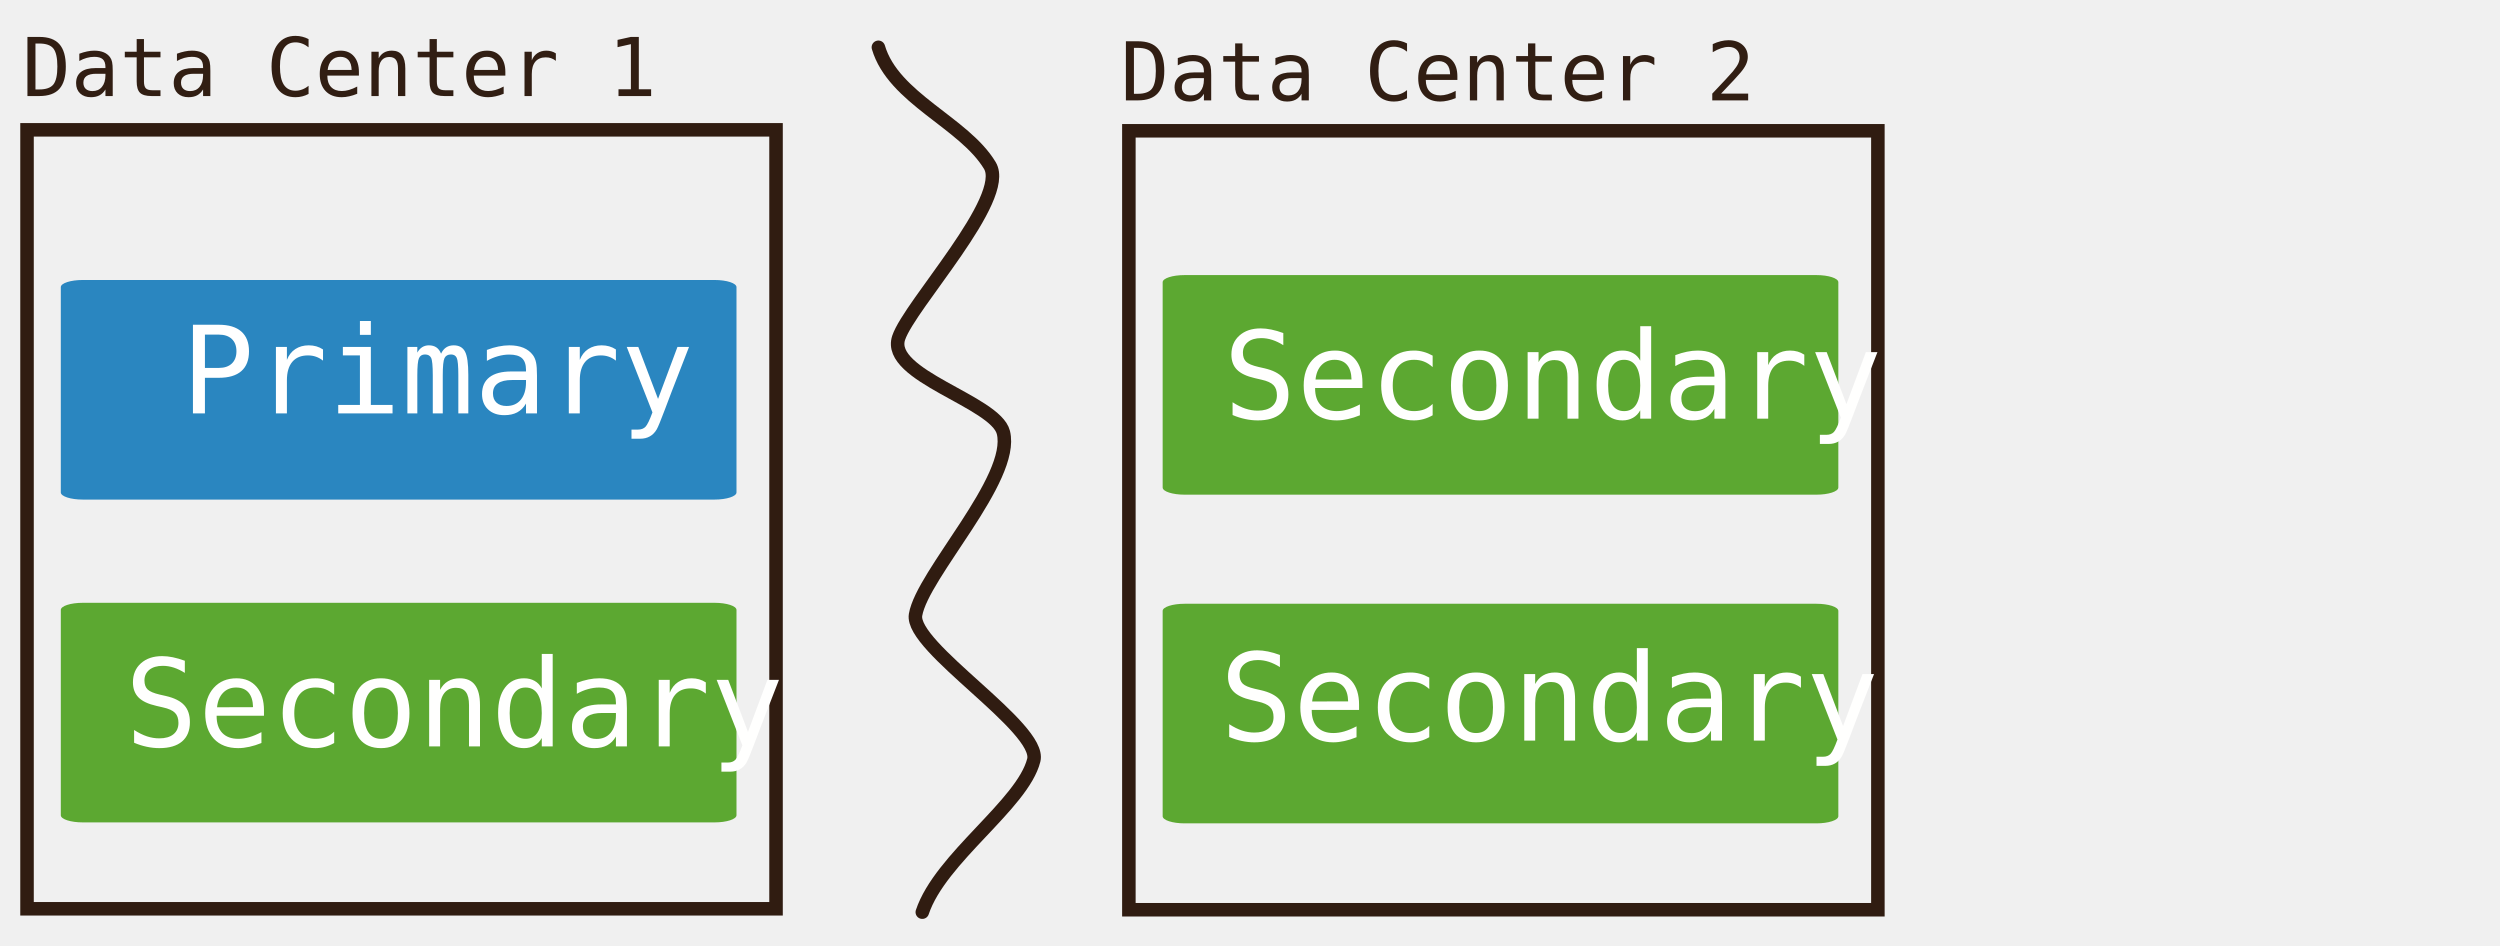
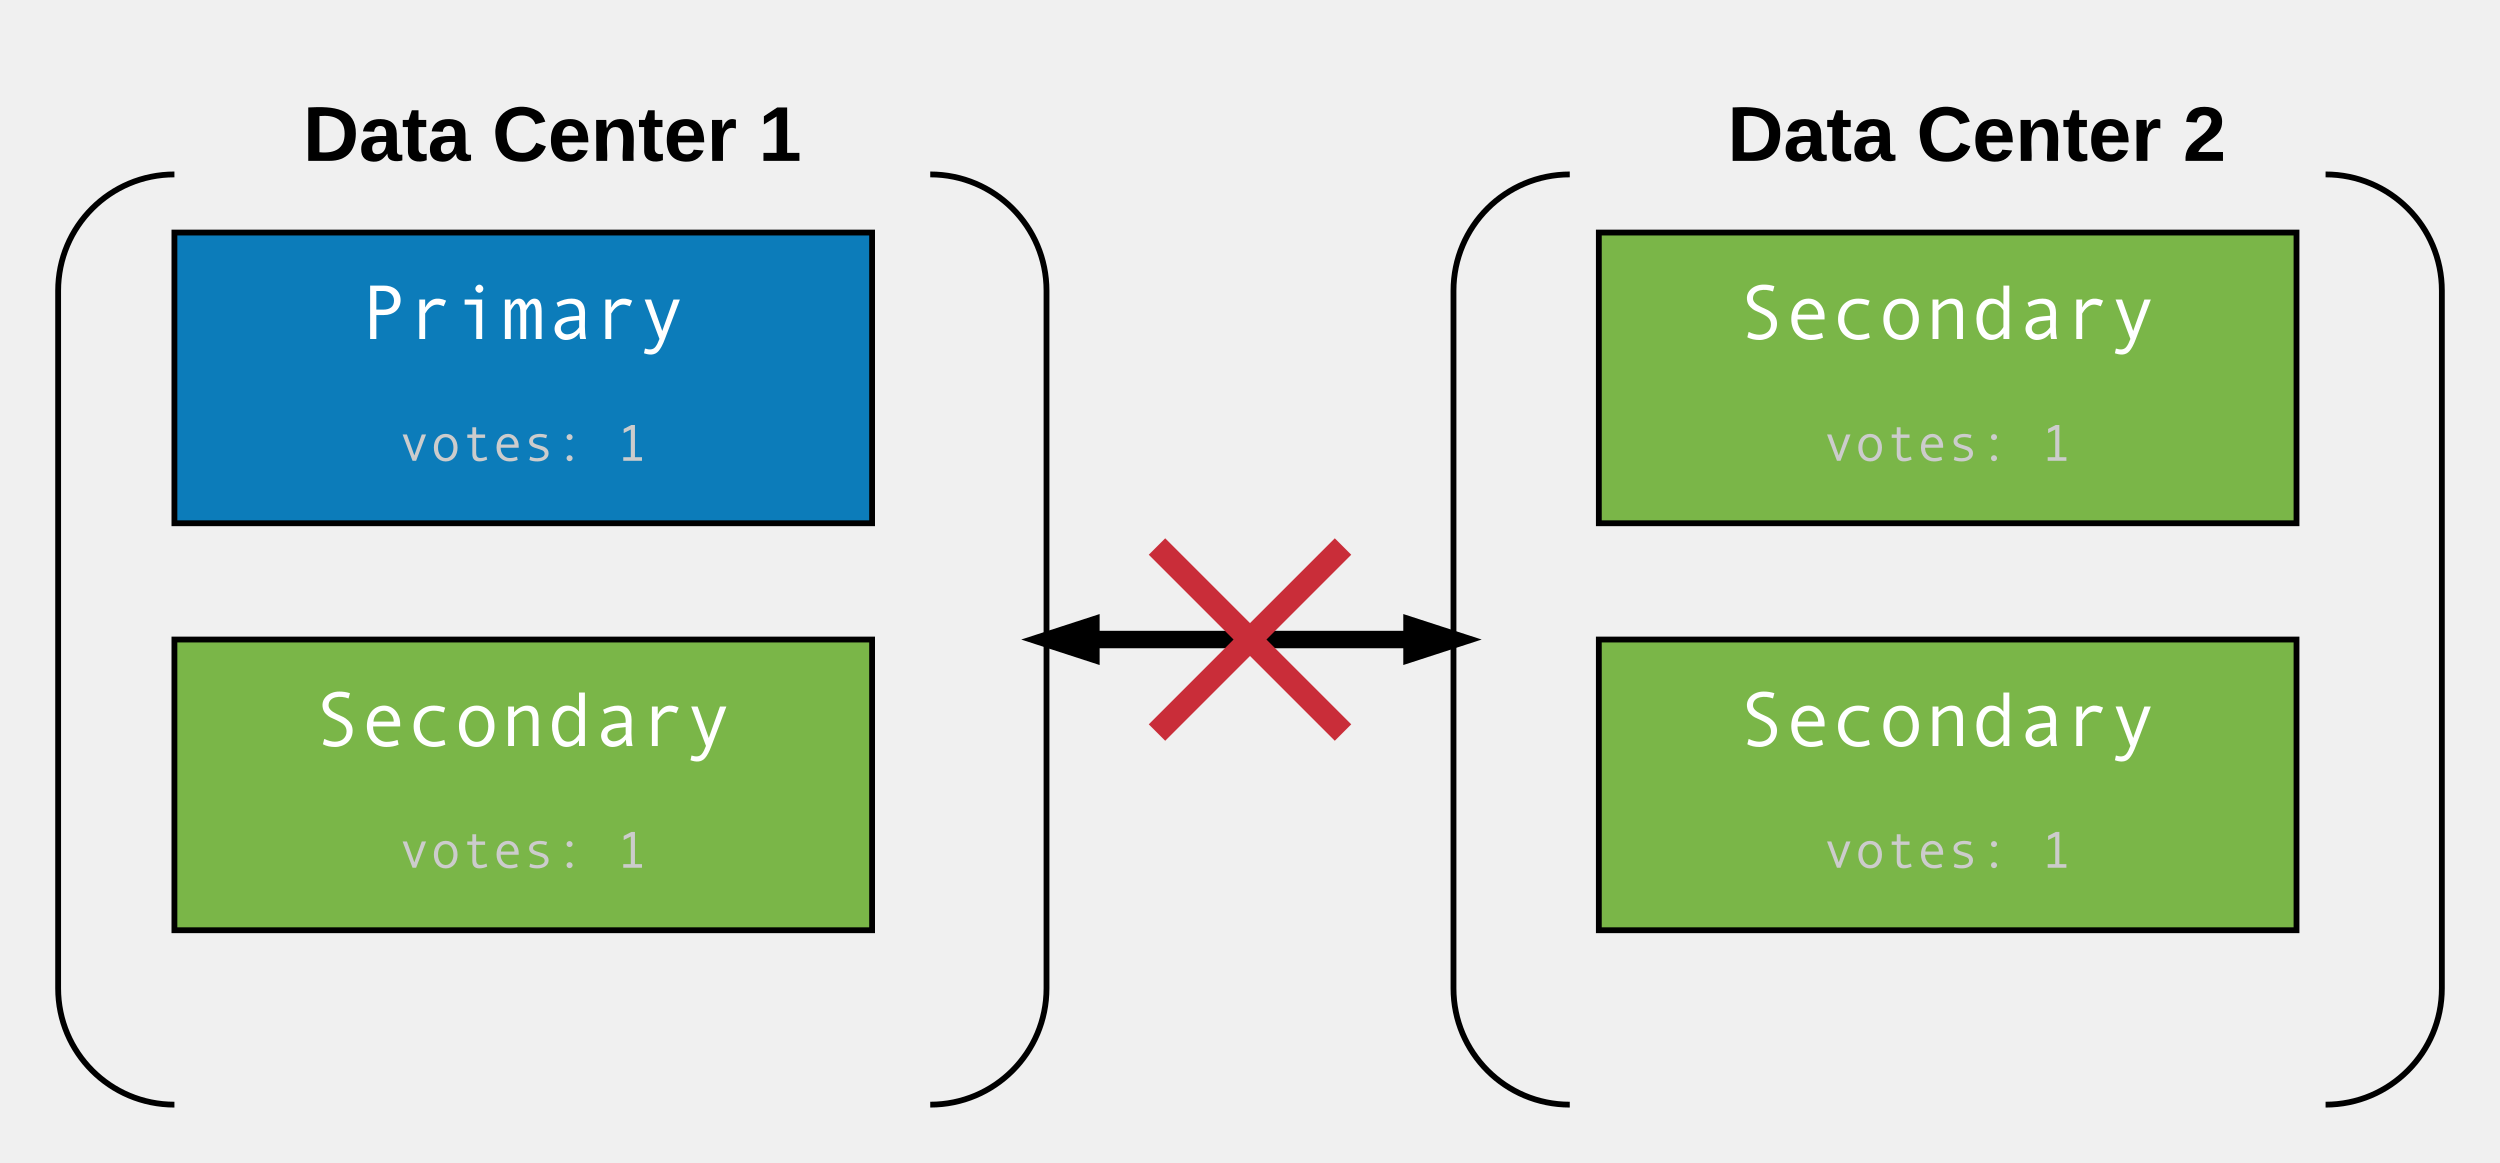
- <svg xmlns="http://www.w3.org/2000/svg" version="1.1" x="0" y="0" width="740" height="280" viewBox="0, 0, 740, 280">
-   <g id="Layer_1">
-     <text transform="matrix(1, 0, 0, 1, 87.418, 22.93)">
-       <tspan x="-80.908" y="5.5" font-family="Inconsolata" font-size="24" fill="#311E13">Data Center 1</tspan>
-     </text>
-     <path d="M334.147,38.715 L555.853,38.715 L555.853,269.285 L334.147,269.285 z" fill-opacity="0" stroke="#301C11" stroke-width="4" />
-     <text transform="matrix(1, 0, 0, 1, 412.566, 24.215)">
-       <tspan x="-80.908" y="5.5" font-family="Inconsolata" font-size="24" fill="#311E13">Data Center 2</tspan>
-     </text>
-     <path d="M8,38.43 L229.706,38.43 L229.706,269 L8,269 z" fill-opacity="0" stroke="#301C11" stroke-width="4" />
+ <svg xmlns="http://www.w3.org/2000/svg" xmlns:xlink="http://www.w3.org/1999/xlink" width="860" height="400">
+   <g transform="translate(-180 -20)">
+     <path d="M720 80c-22.1 0-40 17.9-40 40v240c0 22.1 17.9 40 40 40m260 0c22.1 0 40-17.9 40-40V120c0-22.1-17.9-40-40-40" stroke="#000" stroke-width="2" fill="none" />
+     <path d="M250 40h240v60H250z" fill="none" />
+     <use xlink:href="#a" transform="matrix(1,0,0,1,255,45) translate(29.25926 30.33333)" />
+     <use xlink:href="#b" transform="matrix(1,0,0,1,255,45) translate(94.2963 30.33333)" />
+     <use xlink:href="#c" transform="matrix(1,0,0,1,255,45) translate(185.9259 30.33333)" />
+     <path d="M740 40h240v60H740z" fill="none" />
+     <use xlink:href="#a" transform="matrix(1,0,0,1,745,45) translate(29.25926 30.33333)" />
+     <use xlink:href="#b" transform="matrix(1,0,0,1,745,45) translate(94.2963 30.33333)" />
+     <use xlink:href="#d" transform="matrix(1,0,0,1,745,45) translate(185.9259 30.33333)" />
+     <path d="M240 80c-22.1 0-40 17.9-40 40v240c0 22.1 17.9 40 40 40m260 0c22.1 0 40-17.9 40-40V120c0-22.1-17.9-40-40-40" stroke="#000" stroke-width="2" fill="none" />
+     <path d="M240 100h240v100H240z" stroke="#000" stroke-width="2" fill="#0c7cba" />
+     <use xlink:href="#e" transform="matrix(1,0,0,1,245,105) translate(58.99089 31.61458)" />
+     <use xlink:href="#f" transform="matrix(1,0,0,1,245,105) translate(115 55.67708)" />
+     <use xlink:href="#g" transform="matrix(1,0,0,1,245,105) translate(72.32639 73.50694)" />
+     <use xlink:href="#h" transform="matrix(1,0,0,1,245,105) translate(147.0052 73.50694)" />
+     <path d="M240 240h240v100H240z" stroke="#000" stroke-width="2" fill="#7ab648" />
+     <use xlink:href="#i" transform="matrix(1,0,0,1,245,245) translate(42.98828 31.61458)" />
+     <use xlink:href="#f" transform="matrix(1,0,0,1,245,245) translate(115 55.67708)" />
+     <use xlink:href="#g" transform="matrix(1,0,0,1,245,245) translate(72.32639 73.50694)" />
+     <use xlink:href="#h" transform="matrix(1,0,0,1,245,245) translate(147.0052 73.50694)" />
+     <path d="M730 100h240v100H730z" stroke="#000" stroke-width="2" fill="#7ab648" />
    <g>
-       <path d="M218,84.985 C218,83.819 215.094,82.875 211.504,82.875 L24.496,82.875 C20.91,82.875 18,83.819 18,84.985 L18,145.763 C18,146.929 20.91,147.875 24.496,147.875 L211.504,147.875 C215.094,147.875 218,146.929 218,145.763 L218,84.985" fill="#2A86C0" />
-       <text transform="matrix(1, 0, 0, 1, 120.026, 114.375)">
-         <tspan x="-66.383" y="8" font-family="Inconsolata" font-size="36" fill="#FFFFFF">Primary</tspan>
-       </text>
+       <use xlink:href="#i" transform="matrix(1,0,0,1,735,105) translate(42.98828 31.61458)" />
+       <use xlink:href="#f" transform="matrix(1,0,0,1,735,105) translate(115 55.67708)" />
+       <use xlink:href="#g" transform="matrix(1,0,0,1,735,105) translate(72.32639 73.50694)" />
+       <use xlink:href="#h" transform="matrix(1,0,0,1,735,105) translate(147.0052 73.50694)" />
    </g>
-     <path d="M218,180.54 C218,179.375 215.094,178.43 211.504,178.43 L24.496,178.43 C20.91,178.43 18,179.375 18,180.54 L18,241.318 C18,242.484 20.91,243.43 24.496,243.43 L211.504,243.43 C215.094,243.43 218,242.484 218,241.318 L218,180.54" fill="#5CA831" />
-     <text transform="matrix(1, 0, 0, 1, 126.473, 212.93)">
-       <tspan x="-89.56" y="8" font-family="Inconsolata" font-size="36" fill="#FFFFFE">Secondary</tspan>
-     </text>
-     <path d="M544.147,180.825 C544.147,179.66 541.241,178.715 537.651,178.715 L350.643,178.715 C347.057,178.715 344.147,179.66 344.147,180.825 L344.147,241.603 C344.147,242.769 347.057,243.715 350.643,243.715 L537.651,243.715 C541.241,243.715 544.147,242.769 544.147,241.603 L544.147,180.825" fill="#5CA831" />
-     <text transform="matrix(1, 0, 0, 1, 450.62, 211.215)">
-       <tspan x="-89.56" y="8" font-family="Inconsolata" font-size="36" fill="#FFFFFE">Secondary</tspan>
-     </text>
-     <path d="M544.147,83.534 C544.147,82.369 541.241,81.424 537.651,81.424 L350.643,81.424 C347.057,81.424 344.147,82.369 344.147,83.534 L344.147,144.312 C344.147,145.478 347.057,146.424 350.643,146.424 L537.651,146.424 C541.241,146.424 544.147,145.478 544.147,144.312 L544.147,83.534" fill="#5CA831" />
-     <text transform="matrix(1, 0, 0, 1, 451.62, 115.924)">
-       <tspan x="-89.56" y="8" font-family="Inconsolata" font-size="36" fill="#FFFFFE">Secondary</tspan>
-     </text>
-     <path d="M260,14 C264.441,29.139 285.368,36.28 293,49 C298.882,58.804 269.249,90.252 266,100 C262.253,111.242 294.702,118.807 297,128 C300.443,141.771 273.001,169.994 271,182 C269.409,191.547 308.41,215.361 306,225 C302.728,238.088 278.347,253.96 273,270" fill-opacity="0" stroke="#301C11" stroke-width="4" stroke-linecap="round" />
+     <path d="M541 240h139" stroke="#000" stroke-width="6" fill="none" />
+     <path d="M541 240l14.27-4.64v9.28zM680 240l-14.27 4.64v-9.28z" stroke="#000" stroke-width="6" />
+     <path d="M570 200h80v80h-80z" fill="none" />
+     <path d="M578 208l64 64m0-64l-64 64" stroke="#c92d39" stroke-width="8" fill="none" />
+     <path d="M730 240h240v100H730z" stroke="#000" stroke-width="2" fill="#7ab648" />
+     <g>
+       <use xlink:href="#i" transform="matrix(1,0,0,1,735,245) translate(42.98828 31.61458)" />
+       <use xlink:href="#f" transform="matrix(1,0,0,1,735,245) translate(115 55.67708)" />
+       <use xlink:href="#g" transform="matrix(1,0,0,1,735,245) translate(72.32639 73.50694)" />
+       <use xlink:href="#h" transform="matrix(1,0,0,1,735,245) translate(147.0052 73.50694)" />
+     </g>
+     <defs>
+       <path d="M24-248c120-7 223 5 221 122C244-46 201 0 124 0H24v-248zM76-40c74 7 117-18 117-86 0-67-45-88-117-82v168" id="j" />
+       <path d="M133-34C117-15 103 5 69 4 32 3 11-16 11-54c-1-60 55-63 116-61 1-26-3-47-28-47-18 1-26 9-28 27l-52-2c7-38 36-58 82-57s74 22 75 68l1 82c-1 14 12 18 25 15v27c-30 8-71 5-69-32zm-48 3c29 0 43-24 42-57-32 0-66-3-65 30 0 17 8 27 23 27" id="k" />
+       <path d="M115-3C79 11 28 4 28-45v-112H4v-33h27l15-45h31v45h36v33H77v99c-1 23 16 31 38 25v30" id="l" />
+       <g id="a">
+         <use transform="matrix(0.07407407,0,0,0.07407407,0,0)" xlink:href="#j" />
+         <use transform="matrix(0.07407407,0,0,0.07407407,19.18519,0)" xlink:href="#k" />
+         <use transform="matrix(0.07407407,0,0,0.07407407,34,0)" xlink:href="#l" />
+         <use transform="matrix(0.07407407,0,0,0.07407407,42.81481,0)" xlink:href="#k" />
+       </g>
+       <path d="M67-125c0 53 21 87 73 88 37 1 54-22 65-47l45 17C233-25 199 4 140 4 58 4 20-42 15-125 8-235 124-281 211-232c18 10 29 29 36 50l-46 12c-8-25-30-41-62-41-52 0-71 34-72 86" id="m" />
+       <path d="M185-48c-13 30-37 53-82 52C43 2 14-33 14-96s30-98 90-98c62 0 83 45 84 108H66c0 31 8 55 39 56 18 0 30-7 34-22zm-45-69c5-46-57-63-70-21-2 6-4 13-4 21h74" id="n" />
+       <path d="M135-194c87-1 58 113 63 194h-50c-7-57 23-157-34-157-59 0-34 97-39 157H25l-1-190h47c2 12-1 28 3 38 12-26 28-41 61-42" id="o" />
+       <path d="M135-150c-39-12-60 13-60 57V0H25l-1-190h47c2 13-1 29 3 40 6-28 27-53 61-41v41" id="p" />
+       <g id="b">
+         <use transform="matrix(0.07407407,0,0,0.07407407,0,0)" xlink:href="#m" />
+         <use transform="matrix(0.07407407,0,0,0.07407407,19.18519,0)" xlink:href="#n" />
+         <use transform="matrix(0.07407407,0,0,0.07407407,34,0)" xlink:href="#o" />
+         <use transform="matrix(0.07407407,0,0,0.07407407,50.22222,0)" xlink:href="#l" />
+         <use transform="matrix(0.07407407,0,0,0.07407407,59.03704,0)" xlink:href="#n" />
+         <use transform="matrix(0.07407407,0,0,0.07407407,73.85185,0)" xlink:href="#p" />
+       </g>
+       <path d="M23 0v-37h61v-169l-59 37v-38l62-41h46v211h57V0H23" id="q" />
+       <use transform="matrix(0.07407407,0,0,0.07407407,0,0)" xlink:href="#q" id="c" />
+       <path d="M182-182c0 78-84 86-111 141h115V0H12c-6-101 99-100 120-180 1-22-12-31-33-32-23 0-32 14-35 34l-49-3c5-45 32-70 84-70 51 0 83 22 83 69" id="r" />
+       <use transform="matrix(0.07407407,0,0,0.07407407,0,0)" xlink:href="#r" id="d" />
+       <path fill="#fff" d="M1061-1028c0 244-191 400-440 395H420V0H256v-1411h358c255-4 447 136 447 383zm-174 10c0-152-125-250-281-250H420v492h178c193 0 289-81 289-242" id="s" />
+       <path fill="#fff" d="M793-909c-150 0-257 142-312 235V0H326v-1042h155v211c120-239 312-290 553-183l-63 150c-69-30-128-45-178-45" id="t" />
+       <path fill="#fff" d="M578-1329c0-54 51-107 104-107 57 0 106 50 106 107 0 59-47 108-106 108-53 0-104-54-104-108zM758 0H602v-907H295v-135h463V0" id="u" />
+       <path fill="#fff" d="M686-885c46-86 118-182 225-182 126 0 189 113 189 338V0H944v-684c6-255-92-321-196-162-38 57-56 88-56 94V0H537v-684c6-254-92-321-195-162-38 57-57 88-57 94V0H129v-1042h150v157c46-86 117-182 225-182 99 0 163 89 182 182" id="v" />
+       <path fill="#fff" d="M612-932c-94 1-239 48-305 86l-41-112c142-73 274-109 396-109 237 0 356 126 356 377 0 231-19 498 26 690H889c-13-42-19-98-19-168C781-38 661 27 508 27c-204 0-368-226-262-431 92-179 357-192 616-210 12-205-66-321-250-318zm-59 809c139-4 242-91 309-186v-189c-233 28-302 11-426 97-40 28-57 71-57 122-2 94 78 159 174 156" id="w" />
+       <path fill="#fff" d="M1065-1042L670 0c-57 153-115 259-170 321-98 111-236 107-383 56l26-125c111 35 209 39 274-41 36-43 72-114 109-213L135-1042h170l295 831 295-831h170" id="x" />
+       <g id="e">
+         <use transform="matrix(0.01302083,0,0,0.01302083,0,0)" xlink:href="#s" />
+         <use transform="matrix(0.01302083,0,0,0.01302083,16.0026,0)" xlink:href="#t" />
+         <use transform="matrix(0.01302083,0,0,0.01302083,32.00521,0)" xlink:href="#u" />
+         <use transform="matrix(0.01302083,0,0,0.01302083,48.00781,0)" xlink:href="#v" />
+         <use transform="matrix(0.01302083,0,0,0.01302083,64.01042,0)" xlink:href="#w" />
+         <use transform="matrix(0.01302083,0,0,0.01302083,80.01302,0)" xlink:href="#t" />
+         <use transform="matrix(0.01302083,0,0,0.01302083,96.01563,0)" xlink:href="#x" />
+       </g>
+       <path fill="#ccc" d="M1065-1042L670 0H528L135-1042h170l295 829 295-829h170" id="y" />
+       <path fill="#ccc" d="M145-522c0-307 172-545 469-545 296 0 469 239 469 545 0 308-172 549-469 549-298 0-469-240-469-549zm164 2c0 210 103 411 305 411 199 0 306-205 306-411 0-217-100-412-306-412-208 0-305 192-305 412" id="z" />
+       <path fill="#ccc" d="M592-311c-2 114 51 200 156 200 85 0 170-19 253-57l27 121C923 1 820 25 719 25c-186 0-279-98-279-295v-637H240v-135h200v-285h152v285h354v135H592v596" id="A" />
+       <path fill="#ccc" d="M627-1067c255 1 431 226 422 502v49H334c-8 217 149 407 354 407 95 0 192-17 293-51l27 125C916 6 809 27 686 27c-314 0-516-228-516-551 0-303 173-543 457-543zm252 424c8-145-114-289-246-289-166 0-282 128-289 289h535" id="B" />
+       <path fill="#ccc" d="M233-774c0-203 206-293 431-293 84 0 177 14 280 43l-35 131c-87-29-170-43-247-43-138-1-275 41-275 156 0 30 9 58 34 78 98 81 345 103 453 176 76 51 130 115 130 231 0 215-214 322-443 322-128 0-234-19-317-58l30-135c87 41 181 62 281 62 144 0 293-52 293-177 0-36-13-69-40-97-28-49-299-119-369-144-108-39-206-109-206-252" id="C" />
+       <path fill="#ccc" d="M487-938c0-65 54-119 119-119 66 0 121 54 121 119s-55 119-121 119c-65 0-119-54-119-119zm0 836c0-66 54-119 119-119 66 0 121 53 121 119 0 65-55 118-121 118-65 0-119-53-119-118" id="D" />
+       <g id="g">
+         <use transform="matrix(0.008680556,0,0,0.008680556,0,0)" xlink:href="#y" />
+         <use transform="matrix(0.008680556,0,0,0.008680556,10.6684,0)" xlink:href="#z" />
+         <use transform="matrix(0.008680556,0,0,0.008680556,21.33681,0)" xlink:href="#A" />
+         <use transform="matrix(0.008680556,0,0,0.008680556,32.00521,0)" xlink:href="#B" />
+         <use transform="matrix(0.008680556,0,0,0.008680556,42.67361,0)" xlink:href="#C" />
+         <use transform="matrix(0.008680556,0,0,0.008680556,53.34201,0)" xlink:href="#D" />
+       </g>
+       <path fill="#ccc" d="M1018 0H276v-143h299v-1096l-282 141v-164l305-157h141v1276h279V0" id="E" />
+       <use transform="matrix(0.008680556,0,0,0.008680556,0,0)" xlink:href="#E" id="h" />
+       <path fill="#fff" d="M251-945c-104-289 136-493 421-493 94 0 187 14 280 43l-37 140c-210-82-526-60-528 182 0 85 71 158 211 225 177 85 201 79 309 177 65 59 115 146 115 265 0 265-215 434-465 433-121 0-228-24-319-72l34-141c107 49 201 73 281 73 177 0 311-99 309-272 0-63-18-115-55-159s-105-87-203-134c-169-81-188-73-285-166-30-29-54-63-68-101" id="F" />
+       <path fill="#fff" d="M627-1067c255 1 431 226 422 502v49H334c-8 217 149 407 354 407 95 0 192-17 293-51l27 125C916 6 809 27 686 27c-314 0-516-228-516-551 0-303 173-543 457-543zm252 424c8-145-114-289-246-289-166 0-282 128-289 289h535" id="G" />
+       <path fill="#fff" d="M340-520c0 222 153 411 375 411 88 0 179-17 272-51l27 125C923 6 824 27 715 27c-324 0-539-223-539-547 0-322 217-547 535-547 105 0 204 18 299 55l-41 129c-95-33-180-49-256-49-234-2-373 171-373 412" id="H" />
+       <path fill="#fff" d="M145-522c0-307 172-545 469-545 296 0 469 239 469 545 0 308-172 549-469 549-298 0-469-240-469-549zm164 2c0 210 103 411 305 411 199 0 306-205 306-411 0-217-100-412-306-412-208 0-305 192-305 412" id="I" />
+       <path fill="#fff" d="M862-668c-1-164-37-264-184-264-95 0-198 59-307 178V0H215v-1042h156v153c112-119 230-178 354-178 195 0 293 118 293 354V0H862v-668" id="J" />
+       <path fill="#fff" d="M145-537c0-273 140-530 396-530 131 0 237 53 317 160v-504h156V0H858v-150C803-58 673 27 532 27c-119 0-214-53-283-159S145-374 145-537zm164 9c0 205 79 415 264 415 105 0 175-59 232-128 35-43 53-69 53-78v-433c-75-120-165-180-270-180-189 1-279 200-279 404" id="K" />
+       <g id="i">
+         <use transform="matrix(0.01302083,0,0,0.01302083,0,0)" xlink:href="#F" />
+         <use transform="matrix(0.01302083,0,0,0.01302083,16.0026,0)" xlink:href="#G" />
+         <use transform="matrix(0.01302083,0,0,0.01302083,32.00521,0)" xlink:href="#H" />
+         <use transform="matrix(0.01302083,0,0,0.01302083,48.00781,0)" xlink:href="#I" />
+         <use transform="matrix(0.01302083,0,0,0.01302083,64.01042,0)" xlink:href="#J" />
+         <use transform="matrix(0.01302083,0,0,0.01302083,80.01302,0)" xlink:href="#K" />
+         <use transform="matrix(0.01302083,0,0,0.01302083,96.01563,0)" xlink:href="#w" />
+         <use transform="matrix(0.01302083,0,0,0.01302083,112.0182,0)" xlink:href="#t" />
+         <use transform="matrix(0.01302083,0,0,0.01302083,128.0208,0)" xlink:href="#x" />
+       </g>
+     </defs>
  </g>
</svg>
